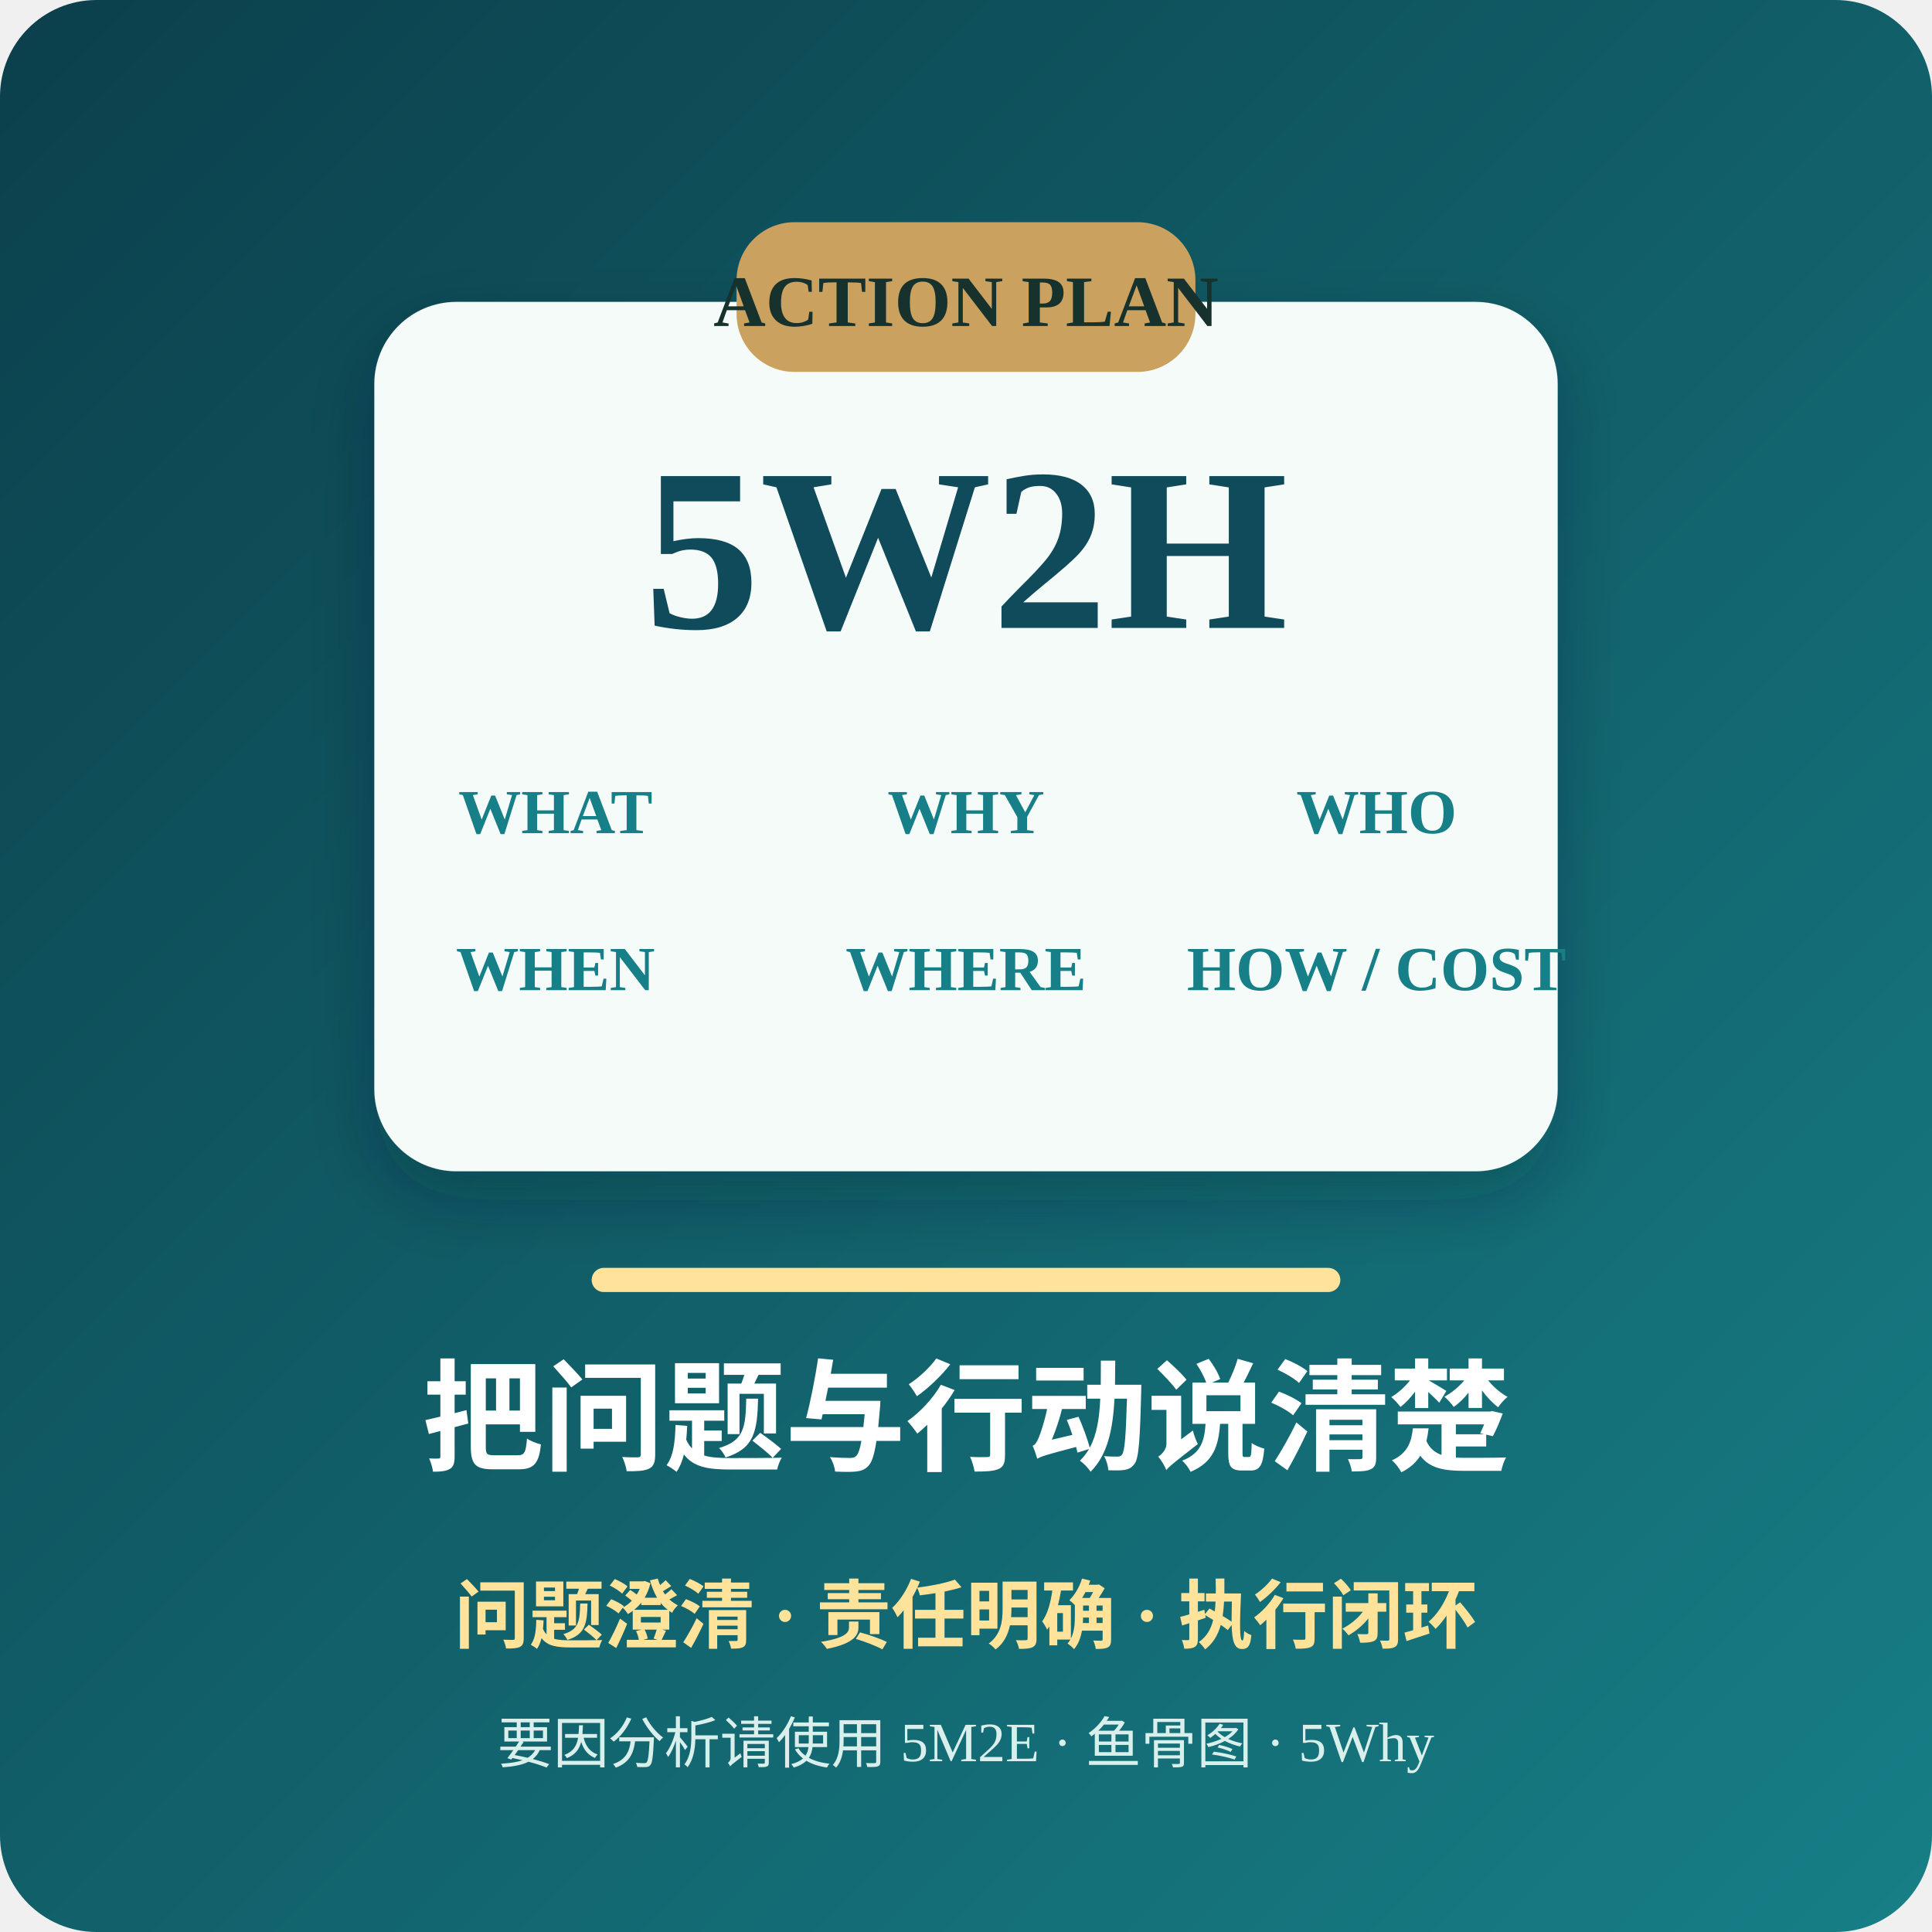
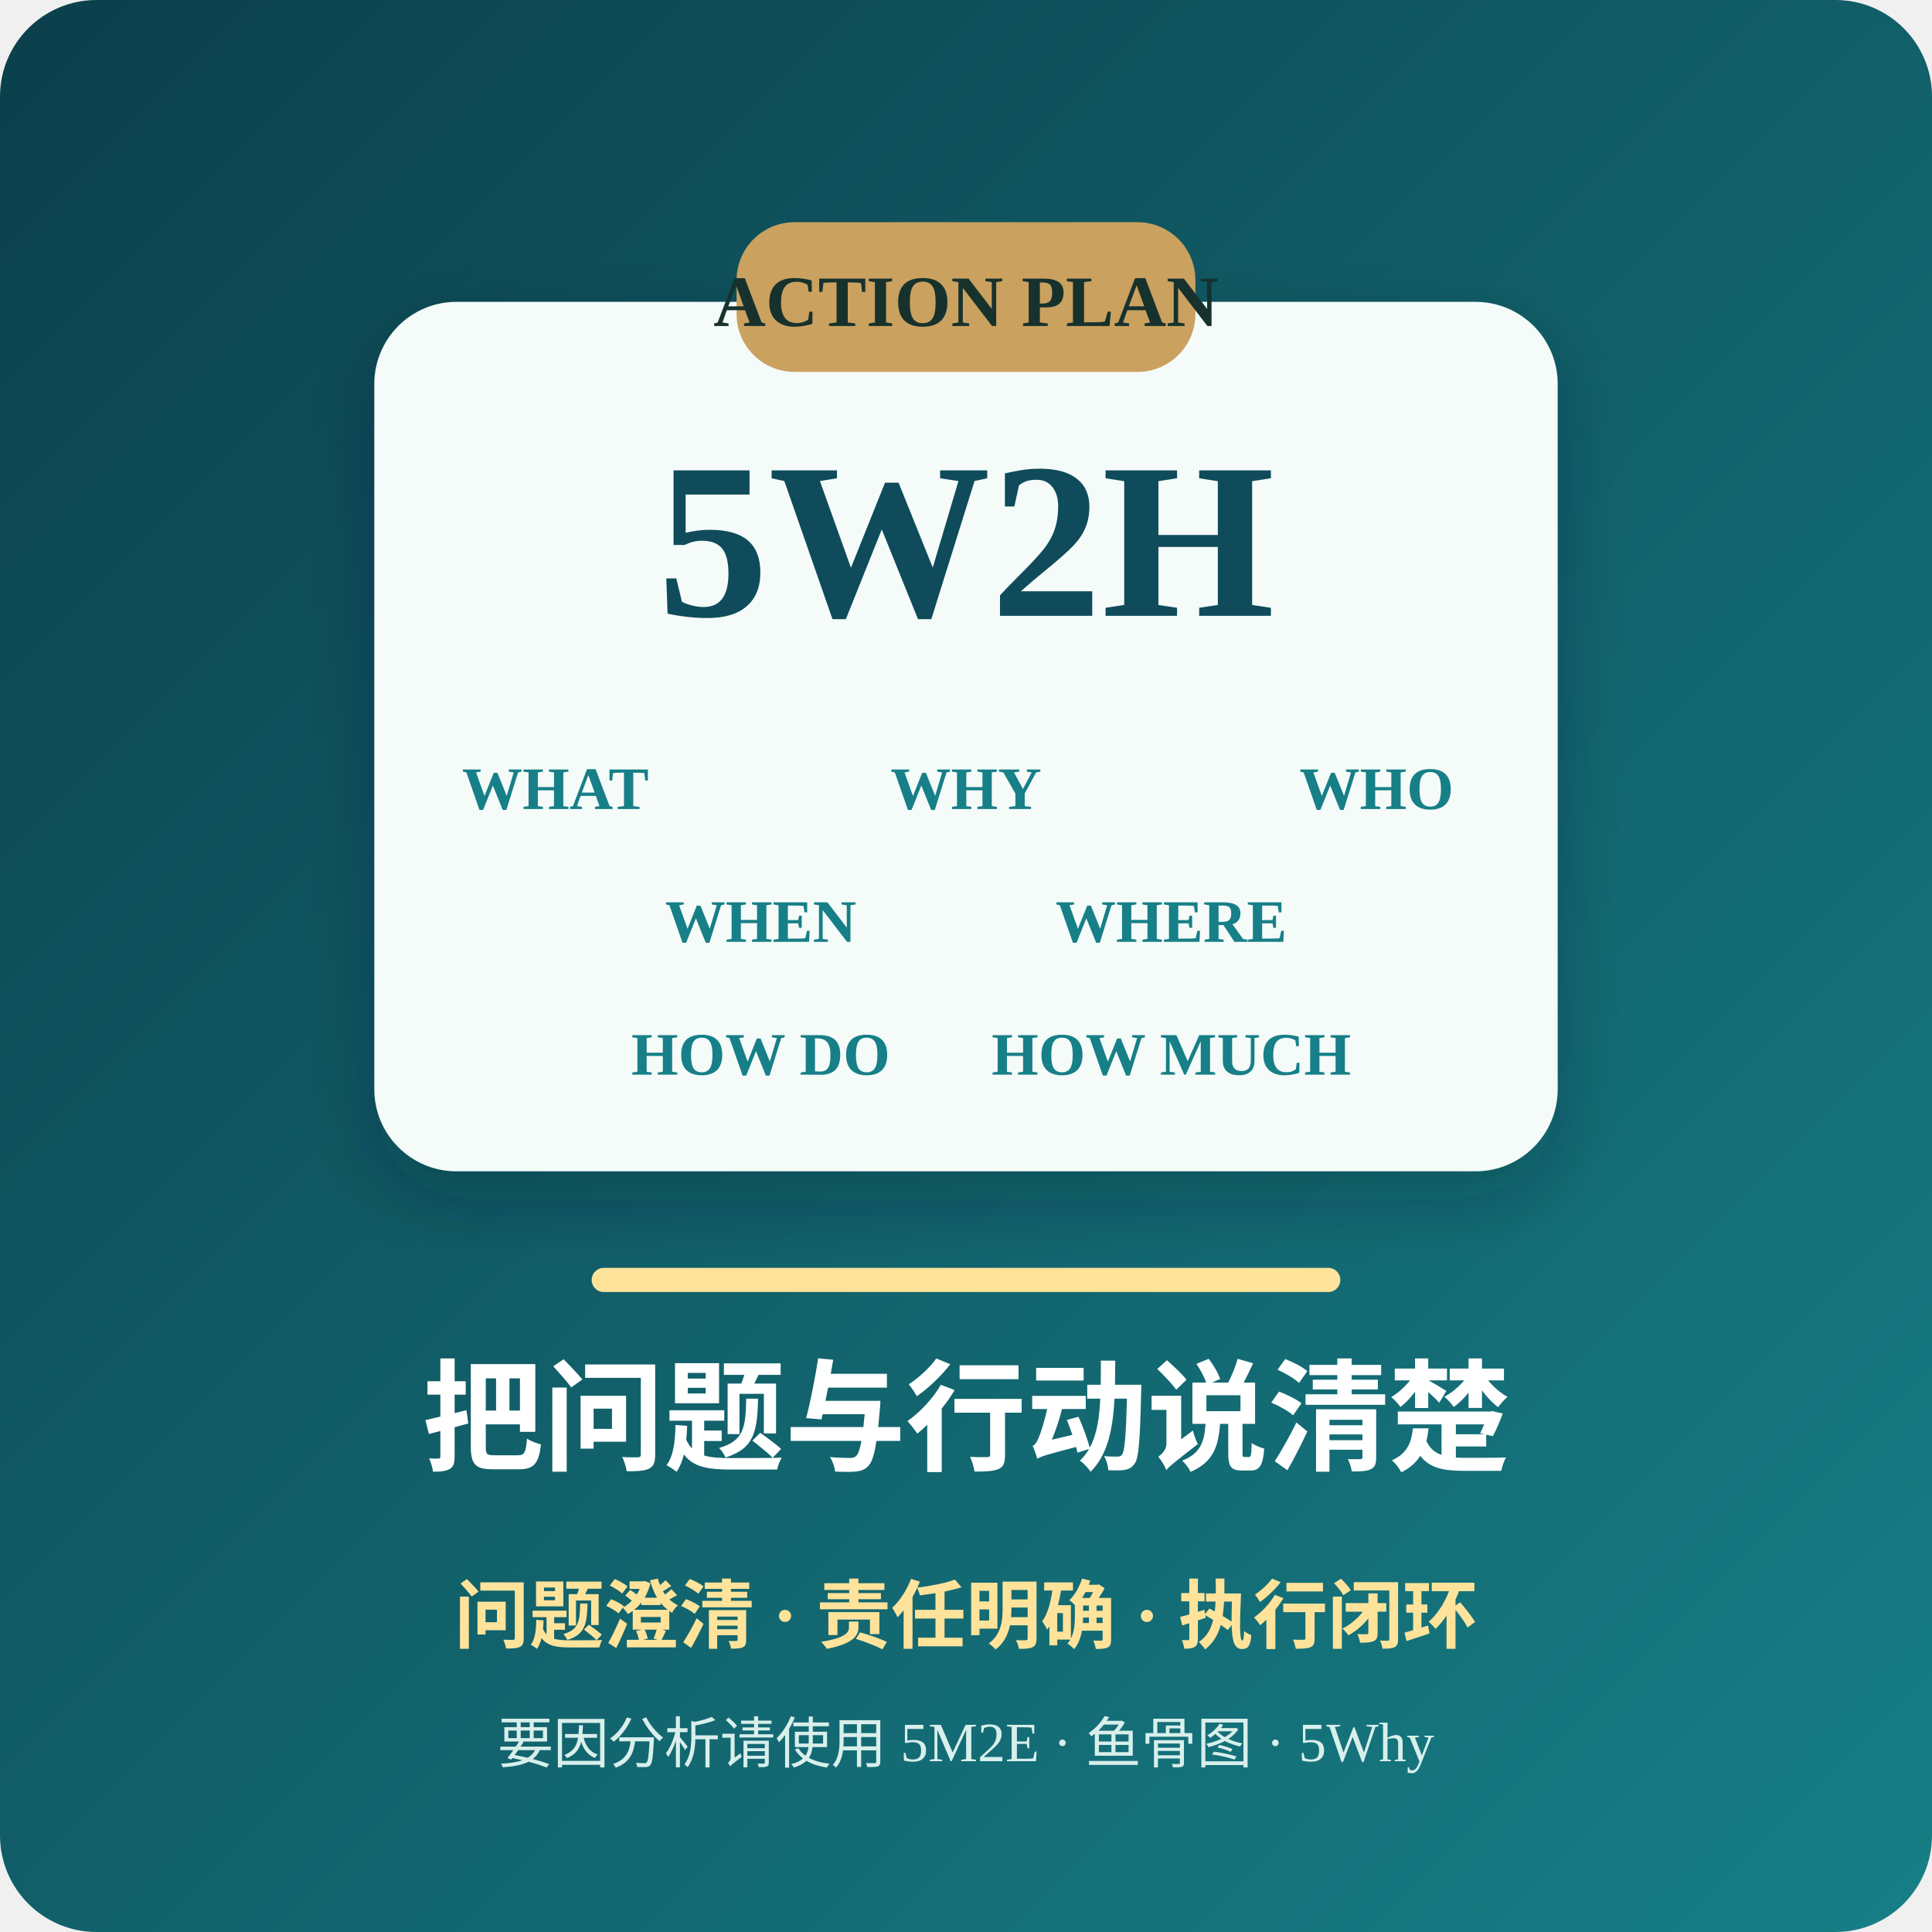
<svg xmlns="http://www.w3.org/2000/svg" viewBox="0 0 800 800" role="img" aria-labelledby="title desc">
  <defs>
    <linearGradient id="bg" x1="0" y1="0" x2="1" y2="1">
      <stop stop-color="#0b3f4b" />
      <stop offset="1" stop-color="#177f87" />
    </linearGradient>
    <filter id="shadow" x="-20%" y="-20%" width="140%" height="140%">
      <feDropShadow dx="0" dy="12" stdDeviation="14" flood-color="#062a32" flood-opacity=".28" />
    </filter>
  </defs>
  <rect width="800" height="800" rx="40" fill="url(#bg)" />
  <rect x="155" y="125" width="490" height="360" rx="34" fill="#f4fbf9" filter="url(#shadow)" />
  <rect x="305" y="92" width="190" height="62" rx="24" fill="#caa15f" />
  <text x="400" y="135" text-anchor="middle" fill="#17322d" font-size="30" font-weight="800">ACTION PLAN</text>
-   <text x="400" y="260" text-anchor="middle" fill="#0f4b5a" font-size="96" font-weight="900">5W2H</text>
-   <g fill="#177f87" font-size="26" font-weight="800" text-anchor="middle">
-     <text x="230" y="345">WHAT</text>
-     <text x="400" y="345">WHY</text>
-     <text x="570" y="345">WHO</text>
-     <text x="230" y="410">WHEN</text>
-     <text x="400" y="410">WHERE</text>
-     <text x="570" y="410">HOW / COST</text>
+   <text x="400" y="255" text-anchor="middle" fill="#0f4b5a" font-size="92" font-weight="900">5W2H</text>
+   <g fill="#177f87" font-size="25" font-weight="800" text-anchor="middle">
+     <text x="230" y="335">WHAT</text>
+     <text x="400" y="335">WHY</text>
+     <text x="570" y="335">WHO</text>
+     <text x="315" y="390">WHEN</text>
+     <text x="485" y="390">WHERE</text>
+     <text x="315" y="445">HOW DO</text>
+     <text x="485" y="445">HOW MUCH</text>
  </g>
  <path d="M250 530h300" stroke="#ffe39b" stroke-width="10" stroke-linecap="round" />
  <text x="400" y="605" text-anchor="middle" fill="#fff" font-size="50" font-weight="800">把问题与行动说清楚</text>
  <text x="400" y="680" text-anchor="middle" fill="#ffe39b" font-size="31" font-weight="700">问题澄清 · 责任明确 · 执行闭环</text>
  <text x="400" y="730" text-anchor="middle" fill="#d8efeb" font-size="23">要因分析请使用 5M2E · 鱼骨图 · 5Why</text>
</svg>
